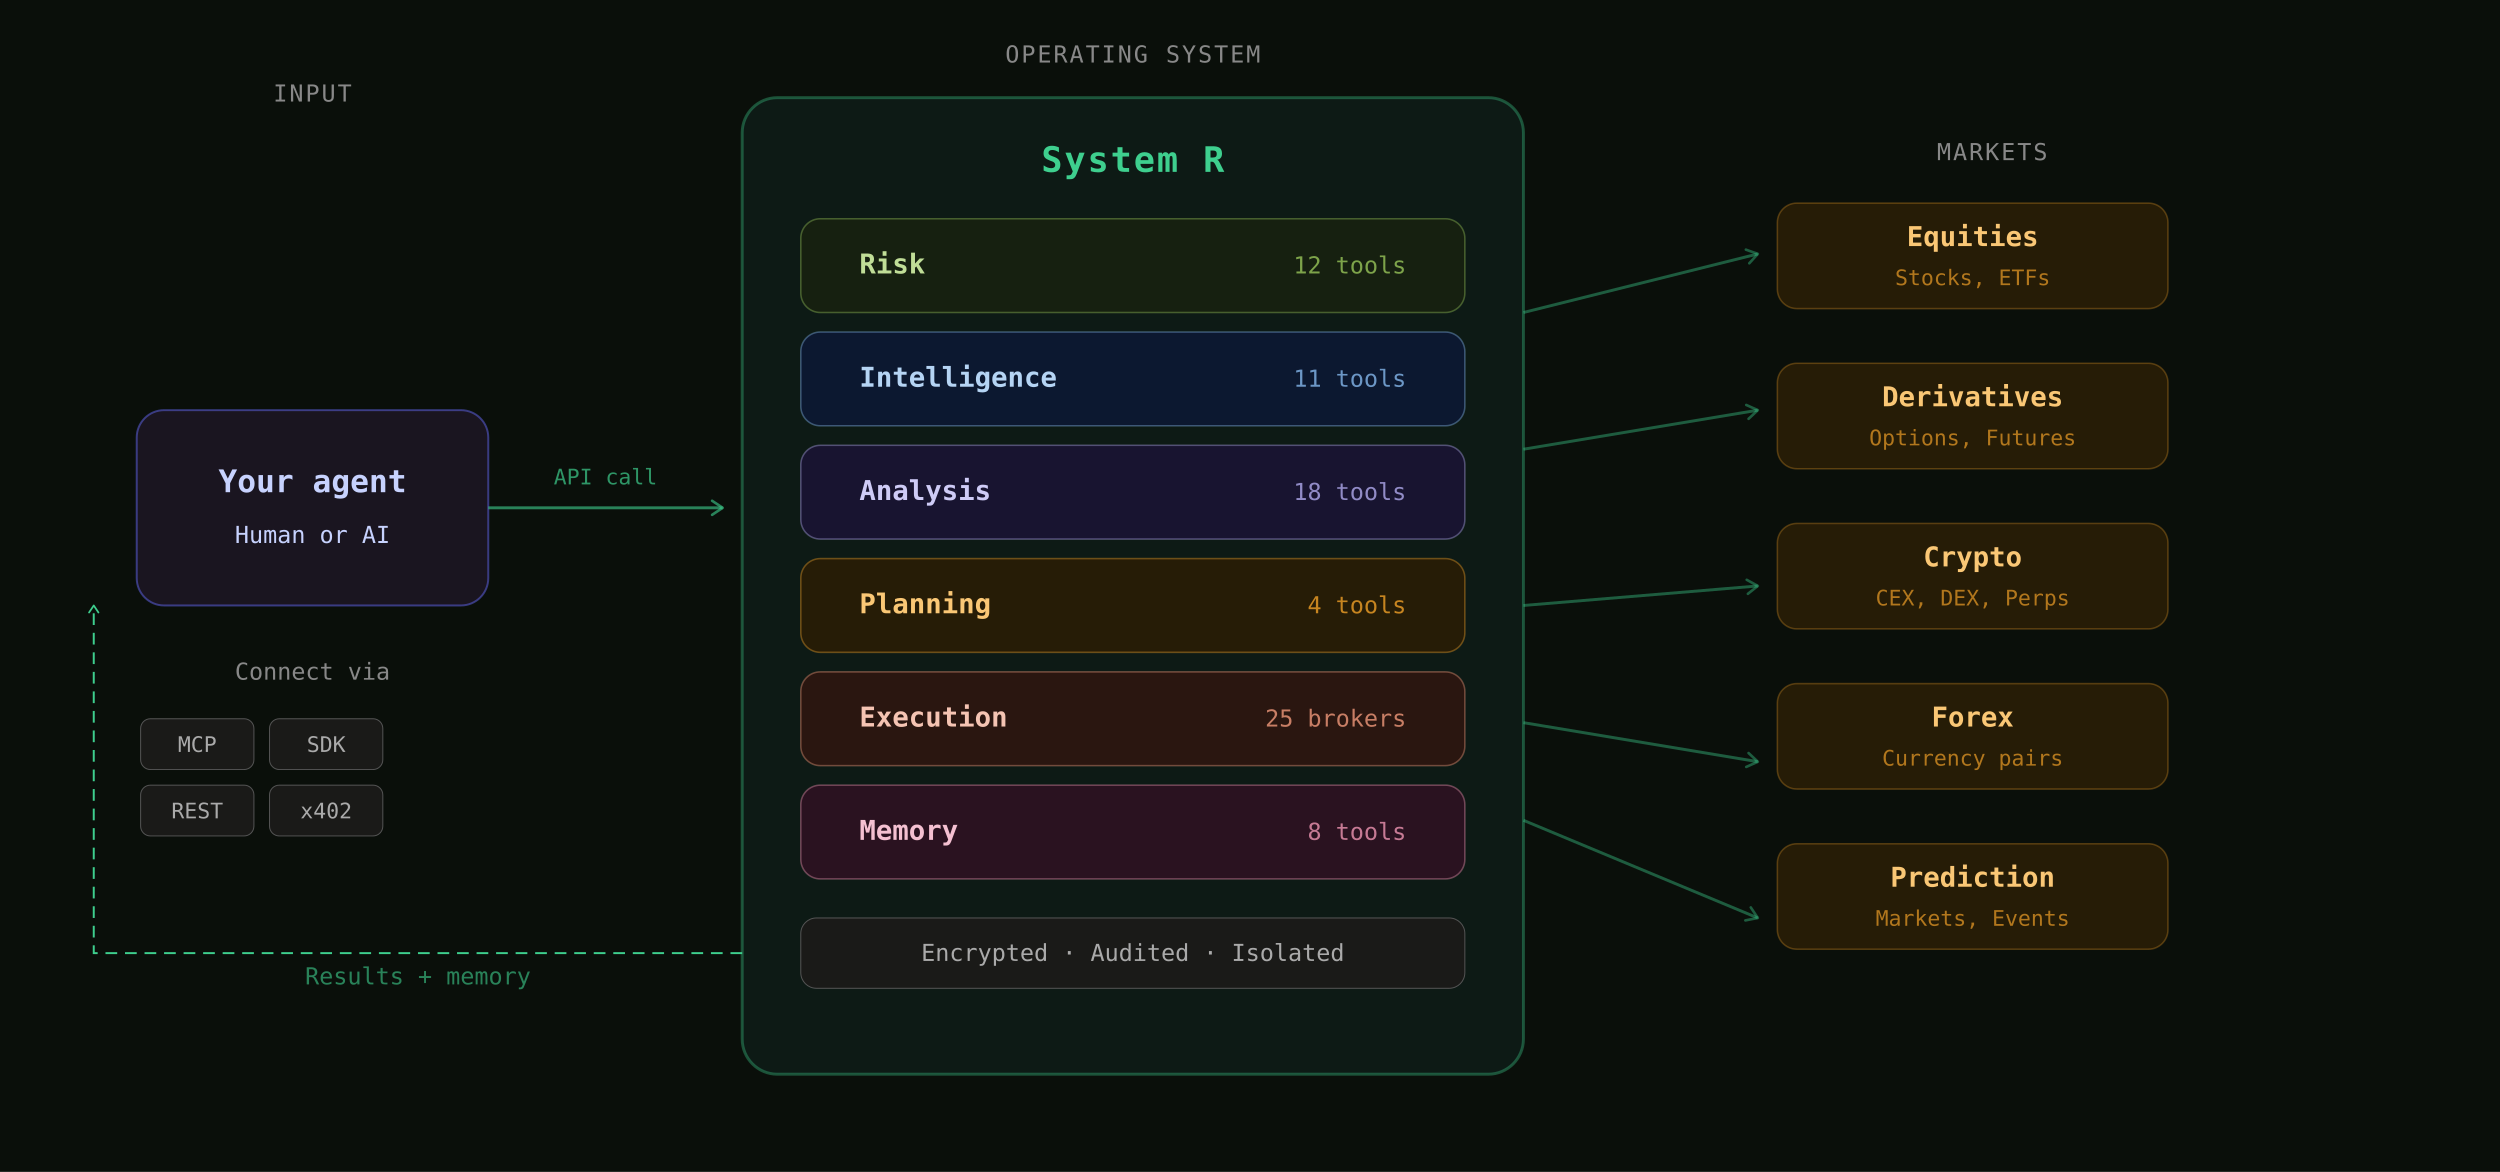
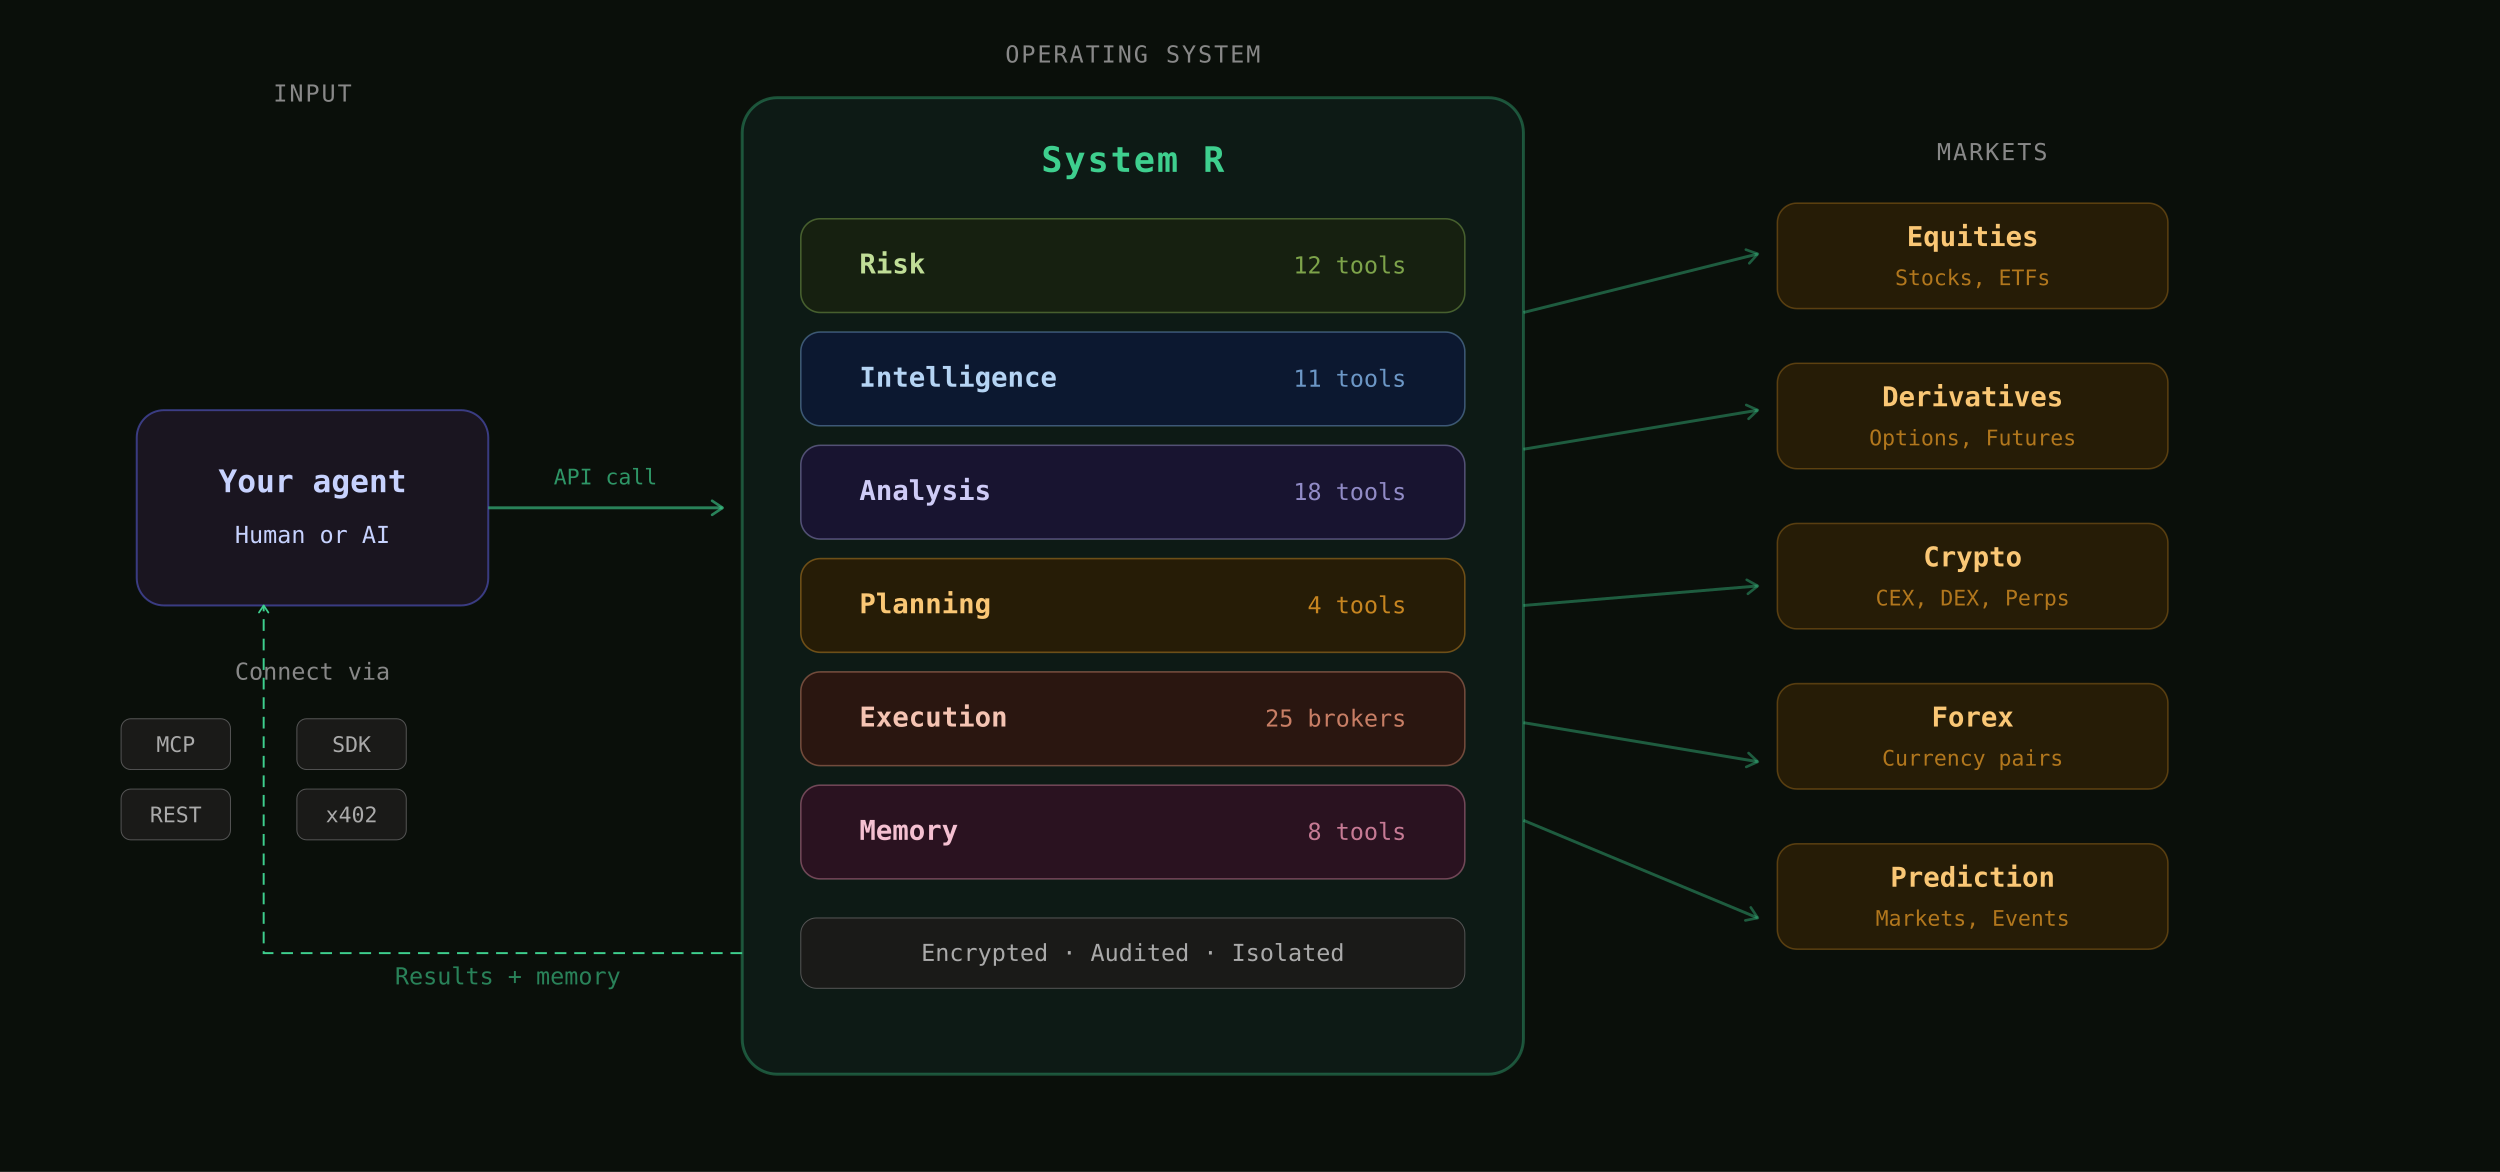
<svg xmlns="http://www.w3.org/2000/svg" viewBox="0 0 1280 600" width="1280" height="600">
  <defs>
    <marker id="arrow" viewBox="0 0 10 10" refX="8" refY="5" markerWidth="6" markerHeight="6" orient="auto-start-reverse">
      <path d="M2 1L8 5L2 9" fill="none" stroke="context-stroke" stroke-width="1.5" stroke-linecap="round" stroke-linejoin="round" />
    </marker>
    <marker id="arrow-dash" viewBox="0 0 10 10" refX="8" refY="5" markerWidth="6" markerHeight="6" orient="auto-start-reverse">
      <path d="M2 1L8 5L2 9" fill="none" stroke="#3ECF8E" stroke-width="1.5" stroke-linecap="round" stroke-linejoin="round" />
    </marker>
  </defs>
  <rect width="1280" height="600" fill="#0A0F0A" />
  <text x="160" y="52" text-anchor="middle" font-family="'JetBrains Mono', ui-monospace, SFMono-Regular, monospace" font-size="12" font-weight="400" fill="#888" letter-spacing="1">INPUT</text>
  <rect x="70" y="210" width="180" height="100" rx="14" fill="#1A1520" stroke="#6366F1" stroke-opacity="0.5" stroke-width="1" />
  <text x="160" y="252" text-anchor="middle" font-family="'JetBrains Mono', ui-monospace, monospace" font-size="16" font-weight="600" fill="#C7D2FE">Your agent</text>
  <text x="160" y="278" text-anchor="middle" font-family="'JetBrains Mono', ui-monospace, monospace" font-size="12" fill="#C7D2FE">Human or AI</text>
  <text x="160" y="348" text-anchor="middle" font-family="'JetBrains Mono', ui-monospace, monospace" font-size="12" fill="#888">Connect via</text>
-   <rect x="72" y="368" width="58" height="26" rx="5" fill="#1A1A18" stroke="#555" stroke-width="0.5" />
-   <text x="101" y="385" text-anchor="middle" font-family="'JetBrains Mono', ui-monospace, monospace" font-size="11" fill="#AAA">MCP</text>
-   <rect x="138" y="368" width="58" height="26" rx="5" fill="#1A1A18" stroke="#555" stroke-width="0.5" />
-   <text x="167" y="385" text-anchor="middle" font-family="'JetBrains Mono', ui-monospace, monospace" font-size="11" fill="#AAA">SDK</text>
-   <rect x="72" y="402" width="58" height="26" rx="5" fill="#1A1A18" stroke="#555" stroke-width="0.5" />
-   <text x="101" y="419" text-anchor="middle" font-family="'JetBrains Mono', ui-monospace, monospace" font-size="11" fill="#AAA">REST</text>
-   <rect x="138" y="402" width="58" height="26" rx="5" fill="#1A1A18" stroke="#555" stroke-width="0.5" />
-   <text x="167" y="419" text-anchor="middle" font-family="'JetBrains Mono', ui-monospace, monospace" font-size="11" fill="#AAA">x402</text>
+   <rect x="62" y="368" width="56" height="26" rx="5" fill="#1A1A18" stroke="#555" stroke-width="0.5" />
+   <text x="90" y="385" text-anchor="middle" font-family="'JetBrains Mono', ui-monospace, monospace" font-size="11" fill="#AAA">MCP</text>
+   <rect x="152" y="368" width="56" height="26" rx="5" fill="#1A1A18" stroke="#555" stroke-width="0.5" />
+   <text x="180" y="385" text-anchor="middle" font-family="'JetBrains Mono', ui-monospace, monospace" font-size="11" fill="#AAA">SDK</text>
+   <rect x="62" y="404" width="56" height="26" rx="5" fill="#1A1A18" stroke="#555" stroke-width="0.5" />
+   <text x="90" y="421" text-anchor="middle" font-family="'JetBrains Mono', ui-monospace, monospace" font-size="11" fill="#AAA">REST</text>
+   <rect x="152" y="404" width="56" height="26" rx="5" fill="#1A1A18" stroke="#555" stroke-width="0.5" />
+   <text x="180" y="421" text-anchor="middle" font-family="'JetBrains Mono', ui-monospace, monospace" font-size="11" fill="#AAA">x402</text>
  <line x1="250" y1="260" x2="370" y2="260" stroke="#3ECF8E" stroke-opacity="0.6" stroke-width="1.5" marker-end="url(#arrow)" />
  <text x="310" y="248" text-anchor="middle" font-family="'JetBrains Mono', ui-monospace, monospace" font-size="11" fill="#3ECF8E" fill-opacity="0.7">API call</text>
  <text x="580" y="32" text-anchor="middle" font-family="'JetBrains Mono', ui-monospace, monospace" font-size="12" font-weight="400" fill="#888" letter-spacing="1">OPERATING SYSTEM</text>
  <rect x="380" y="50" width="400" height="500" rx="18" fill="#0D1A15" stroke="#3ECF8E" stroke-opacity="0.35" stroke-width="1.5" />
  <text x="580" y="88" text-anchor="middle" font-family="'JetBrains Mono', ui-monospace, monospace" font-size="18" font-weight="700" fill="#3ECF8E" letter-spacing="1">System R</text>
  <rect x="410" y="112" width="340" height="48" rx="10" fill="#162010" stroke="#97C459" stroke-opacity="0.4" stroke-width="0.8" />
  <text x="440" y="140" font-family="'JetBrains Mono', ui-monospace, monospace" font-size="14" font-weight="600" fill="#C0DD97">Risk</text>
  <text x="720" y="140" text-anchor="end" font-family="'JetBrains Mono', ui-monospace, monospace" font-size="12" fill="#97C459" fill-opacity="0.8">12 tools</text>
  <rect x="410" y="170" width="340" height="48" rx="10" fill="#0C1830" stroke="#85B7EB" stroke-opacity="0.4" stroke-width="0.8" />
  <text x="440" y="198" font-family="'JetBrains Mono', ui-monospace, monospace" font-size="14" font-weight="600" fill="#B5D4F4">Intelligence</text>
  <text x="720" y="198" text-anchor="end" font-family="'JetBrains Mono', ui-monospace, monospace" font-size="12" fill="#85B7EB" fill-opacity="0.8">11 tools</text>
  <rect x="410" y="228" width="340" height="48" rx="10" fill="#181430" stroke="#AFA9EC" stroke-opacity="0.4" stroke-width="0.8" />
  <text x="440" y="256" font-family="'JetBrains Mono', ui-monospace, monospace" font-size="14" font-weight="600" fill="#CECBF6">Analysis</text>
  <text x="720" y="256" text-anchor="end" font-family="'JetBrains Mono', ui-monospace, monospace" font-size="12" fill="#AFA9EC" fill-opacity="0.8">18 tools</text>
  <rect x="410" y="286" width="340" height="48" rx="10" fill="#261C06" stroke="#EF9F27" stroke-opacity="0.4" stroke-width="0.8" />
  <text x="440" y="314" font-family="'JetBrains Mono', ui-monospace, monospace" font-size="14" font-weight="600" fill="#FAC775">Planning</text>
  <text x="720" y="314" text-anchor="end" font-family="'JetBrains Mono', ui-monospace, monospace" font-size="12" fill="#EF9F27" fill-opacity="0.8">4 tools</text>
  <rect x="410" y="344" width="340" height="48" rx="10" fill="#2A1610" stroke="#F0997B" stroke-opacity="0.4" stroke-width="0.8" />
  <text x="440" y="372" font-family="'JetBrains Mono', ui-monospace, monospace" font-size="14" font-weight="600" fill="#F5C4B3">Execution</text>
  <text x="720" y="372" text-anchor="end" font-family="'JetBrains Mono', ui-monospace, monospace" font-size="12" fill="#F0997B" fill-opacity="0.8">25 brokers</text>
  <rect x="410" y="402" width="340" height="48" rx="10" fill="#2A1220" stroke="#ED93B1" stroke-opacity="0.4" stroke-width="0.8" />
  <text x="440" y="430" font-family="'JetBrains Mono', ui-monospace, monospace" font-size="14" font-weight="600" fill="#F4C0D1">Memory</text>
  <text x="720" y="430" text-anchor="end" font-family="'JetBrains Mono', ui-monospace, monospace" font-size="12" fill="#ED93B1" fill-opacity="0.8">8 tools</text>
  <rect x="410" y="470" width="340" height="36" rx="8" fill="#1A1A18" stroke="#555" stroke-width="0.5" />
  <text x="580" y="492" text-anchor="middle" font-family="'JetBrains Mono', ui-monospace, monospace" font-size="12" fill="#AAA">Encrypted  ·  Audited  ·  Isolated</text>
  <text x="1020" y="82" text-anchor="middle" font-family="'JetBrains Mono', ui-monospace, monospace" font-size="12" font-weight="400" fill="#888" letter-spacing="1">MARKETS</text>
  <line x1="780" y1="160" x2="900" y2="130" stroke="#3ECF8E" stroke-opacity="0.4" stroke-width="1.5" marker-end="url(#arrow)" />
  <line x1="780" y1="230" x2="900" y2="210" stroke="#3ECF8E" stroke-opacity="0.4" stroke-width="1.5" marker-end="url(#arrow)" />
  <line x1="780" y1="310" x2="900" y2="300" stroke="#3ECF8E" stroke-opacity="0.4" stroke-width="1.5" marker-end="url(#arrow)" />
  <line x1="780" y1="370" x2="900" y2="390" stroke="#3ECF8E" stroke-opacity="0.4" stroke-width="1.5" marker-end="url(#arrow)" />
  <line x1="780" y1="420" x2="900" y2="470" stroke="#3ECF8E" stroke-opacity="0.4" stroke-width="1.5" marker-end="url(#arrow)" />
  <rect x="910" y="104" width="200" height="54" rx="10" fill="#261C06" stroke="#EF9F27" stroke-opacity="0.3" stroke-width="0.8" />
  <text x="1010" y="126" text-anchor="middle" font-family="'JetBrains Mono', ui-monospace, monospace" font-size="14" font-weight="600" fill="#FAC775">Equities</text>
  <text x="1010" y="146" text-anchor="middle" font-family="'JetBrains Mono', ui-monospace, monospace" font-size="11" fill="#EF9F27" fill-opacity="0.7">Stocks, ETFs</text>
  <rect x="910" y="186" width="200" height="54" rx="10" fill="#261C06" stroke="#EF9F27" stroke-opacity="0.3" stroke-width="0.8" />
  <text x="1010" y="208" text-anchor="middle" font-family="'JetBrains Mono', ui-monospace, monospace" font-size="14" font-weight="600" fill="#FAC775">Derivatives</text>
  <text x="1010" y="228" text-anchor="middle" font-family="'JetBrains Mono', ui-monospace, monospace" font-size="11" fill="#EF9F27" fill-opacity="0.7">Options, Futures</text>
  <rect x="910" y="268" width="200" height="54" rx="10" fill="#261C06" stroke="#EF9F27" stroke-opacity="0.3" stroke-width="0.8" />
  <text x="1010" y="290" text-anchor="middle" font-family="'JetBrains Mono', ui-monospace, monospace" font-size="14" font-weight="600" fill="#FAC775">Crypto</text>
  <text x="1010" y="310" text-anchor="middle" font-family="'JetBrains Mono', ui-monospace, monospace" font-size="11" fill="#EF9F27" fill-opacity="0.7">CEX, DEX, Perps</text>
  <rect x="910" y="350" width="200" height="54" rx="10" fill="#261C06" stroke="#EF9F27" stroke-opacity="0.3" stroke-width="0.8" />
  <text x="1010" y="372" text-anchor="middle" font-family="'JetBrains Mono', ui-monospace, monospace" font-size="14" font-weight="600" fill="#FAC775">Forex</text>
  <text x="1010" y="392" text-anchor="middle" font-family="'JetBrains Mono', ui-monospace, monospace" font-size="11" fill="#EF9F27" fill-opacity="0.7">Currency pairs</text>
  <rect x="910" y="432" width="200" height="54" rx="10" fill="#261C06" stroke="#EF9F27" stroke-opacity="0.3" stroke-width="0.8" />
  <text x="1010" y="454" text-anchor="middle" font-family="'JetBrains Mono', ui-monospace, monospace" font-size="14" font-weight="600" fill="#FAC775">Prediction</text>
  <text x="1010" y="474" text-anchor="middle" font-family="'JetBrains Mono', ui-monospace, monospace" font-size="11" fill="#EF9F27" fill-opacity="0.7">Markets, Events</text>
-   <path d="M380 488 L48 488 L48 310" fill="none" stroke="#3ECF8E" stroke-width="1" stroke-dasharray="6 4" marker-end="url(#arrow-dash)" />
-   <text x="214" y="504" text-anchor="middle" font-family="'JetBrains Mono', ui-monospace, monospace" font-size="12" fill="#3ECF8E" fill-opacity="0.6">Results + memory</text>
+   <path d="M380 488 L135 488 L135 310" fill="none" stroke="#3ECF8E" stroke-width="1" stroke-dasharray="6 4" marker-end="url(#arrow-dash)" />
+   <text x="260" y="504" text-anchor="middle" font-family="'JetBrains Mono', ui-monospace, monospace" font-size="12" fill="#3ECF8E" fill-opacity="0.6">Results + memory</text>
</svg>
